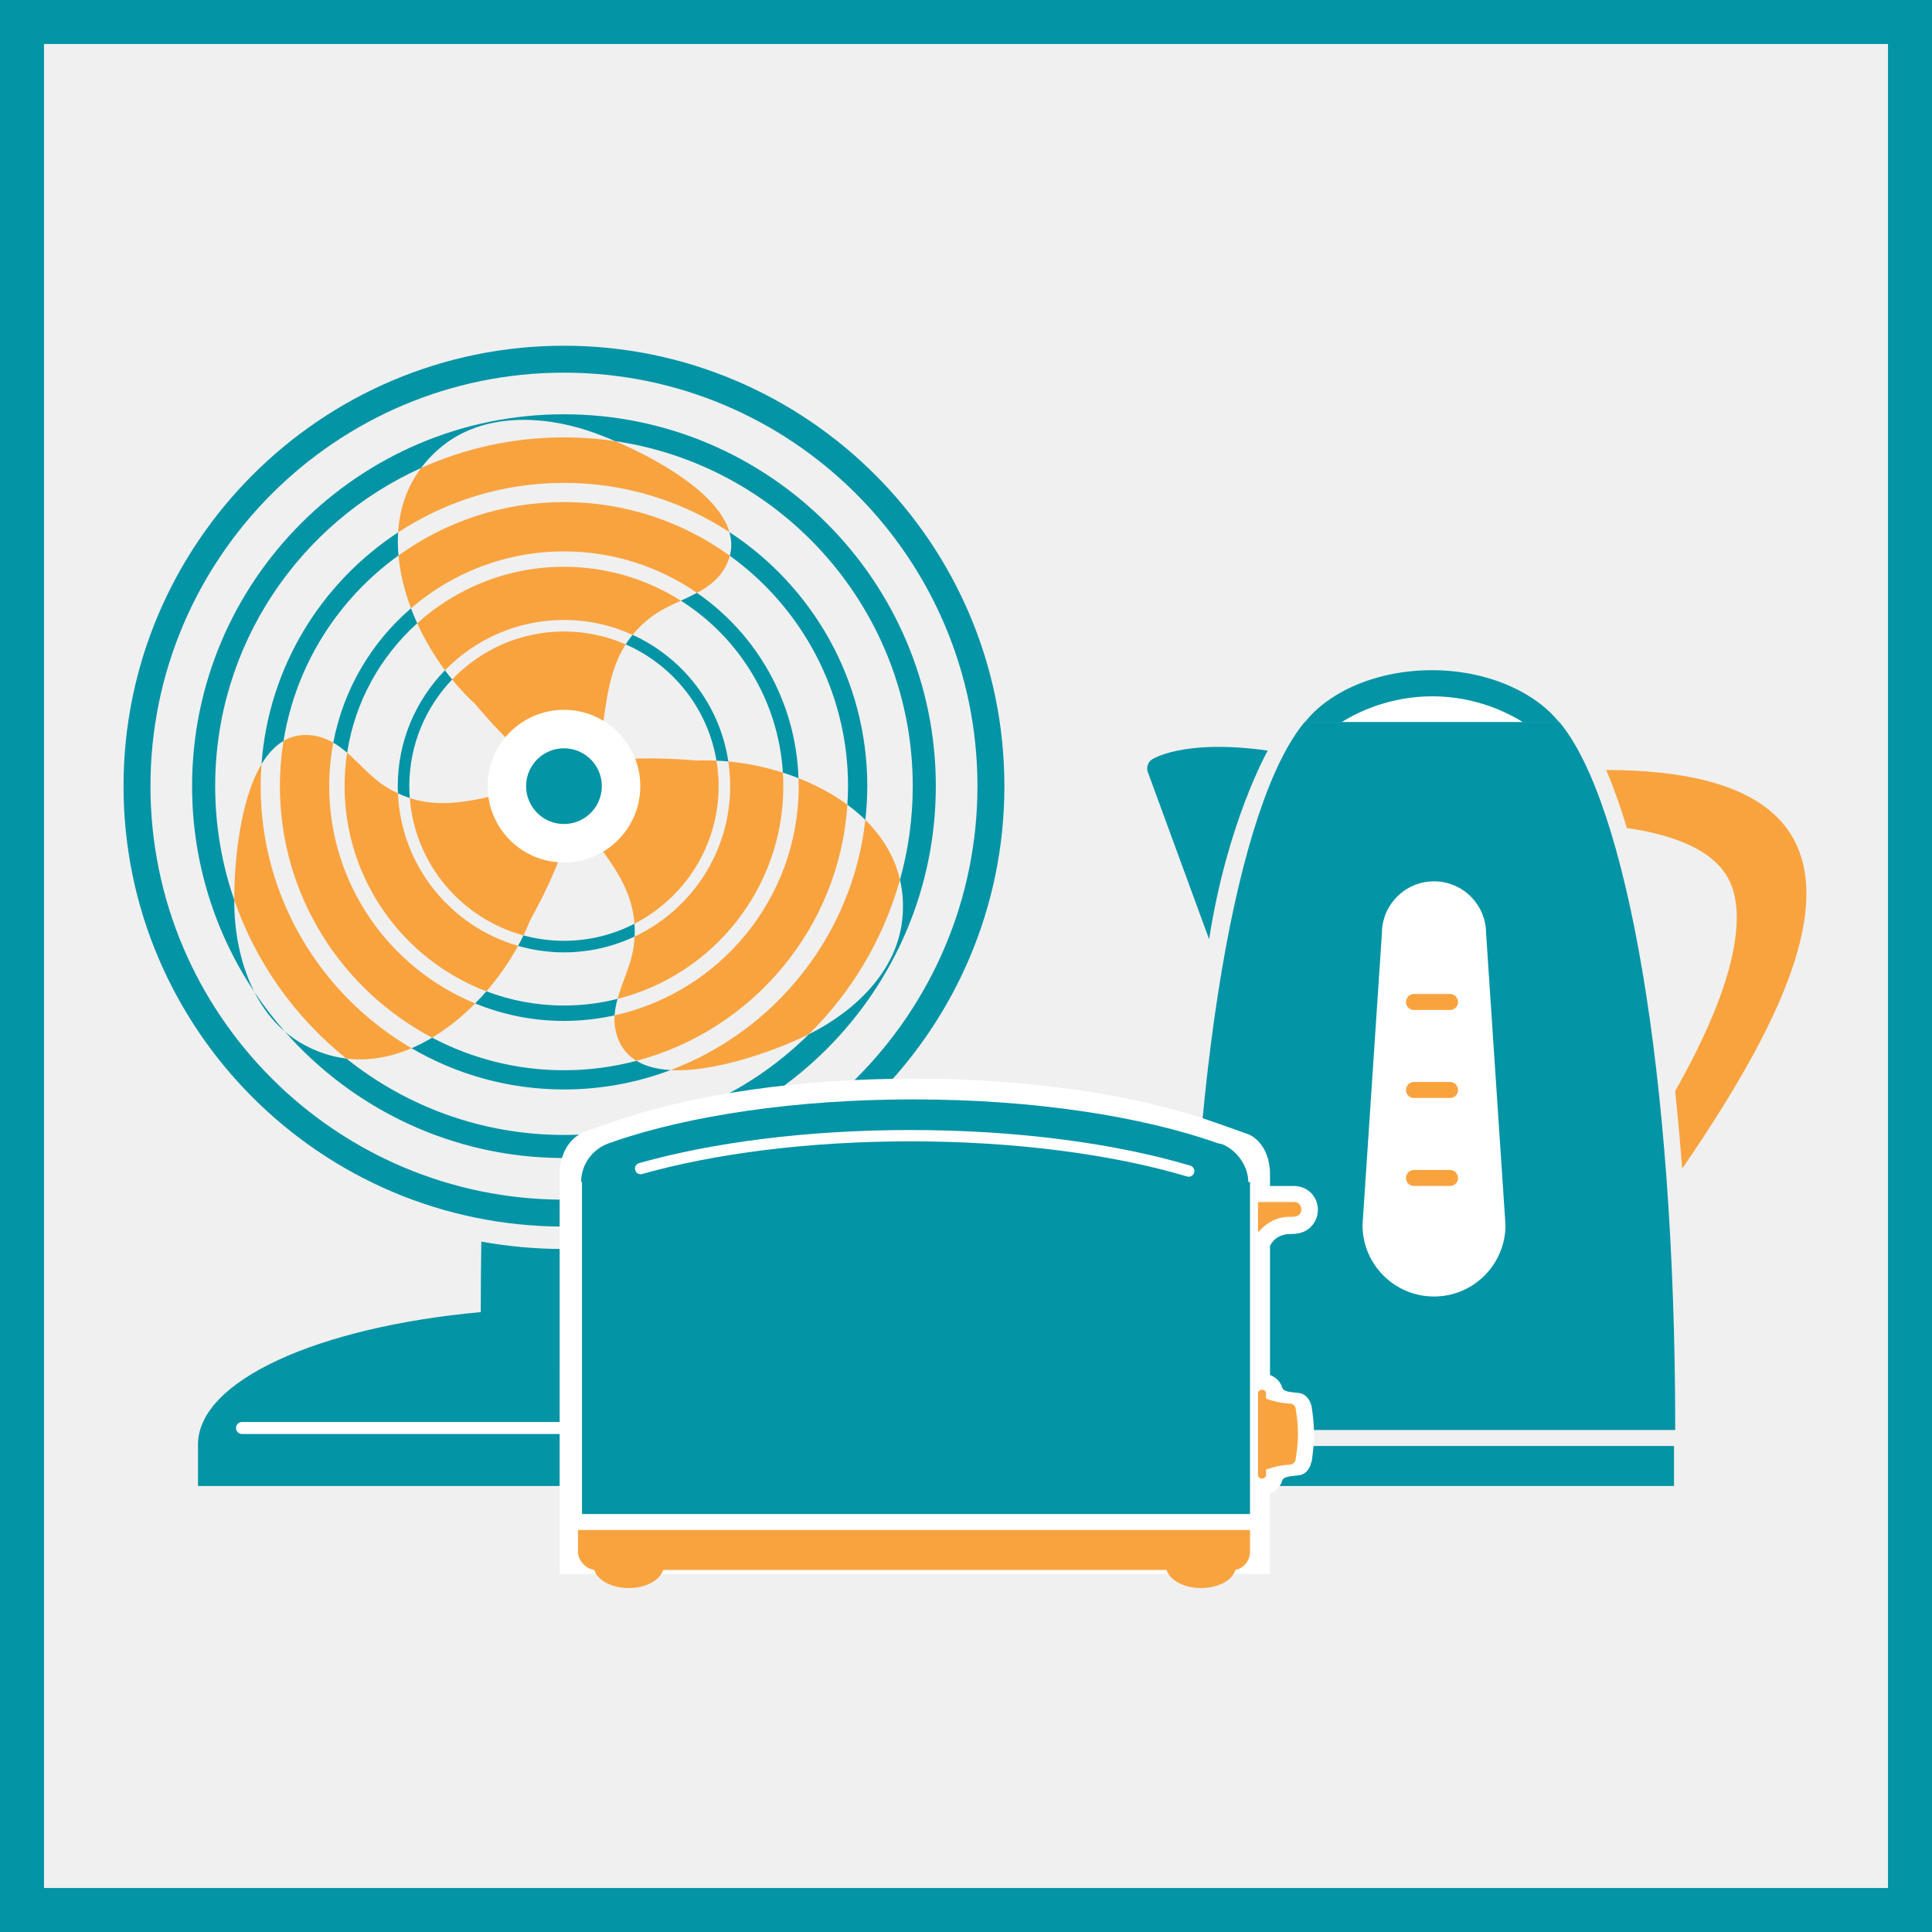
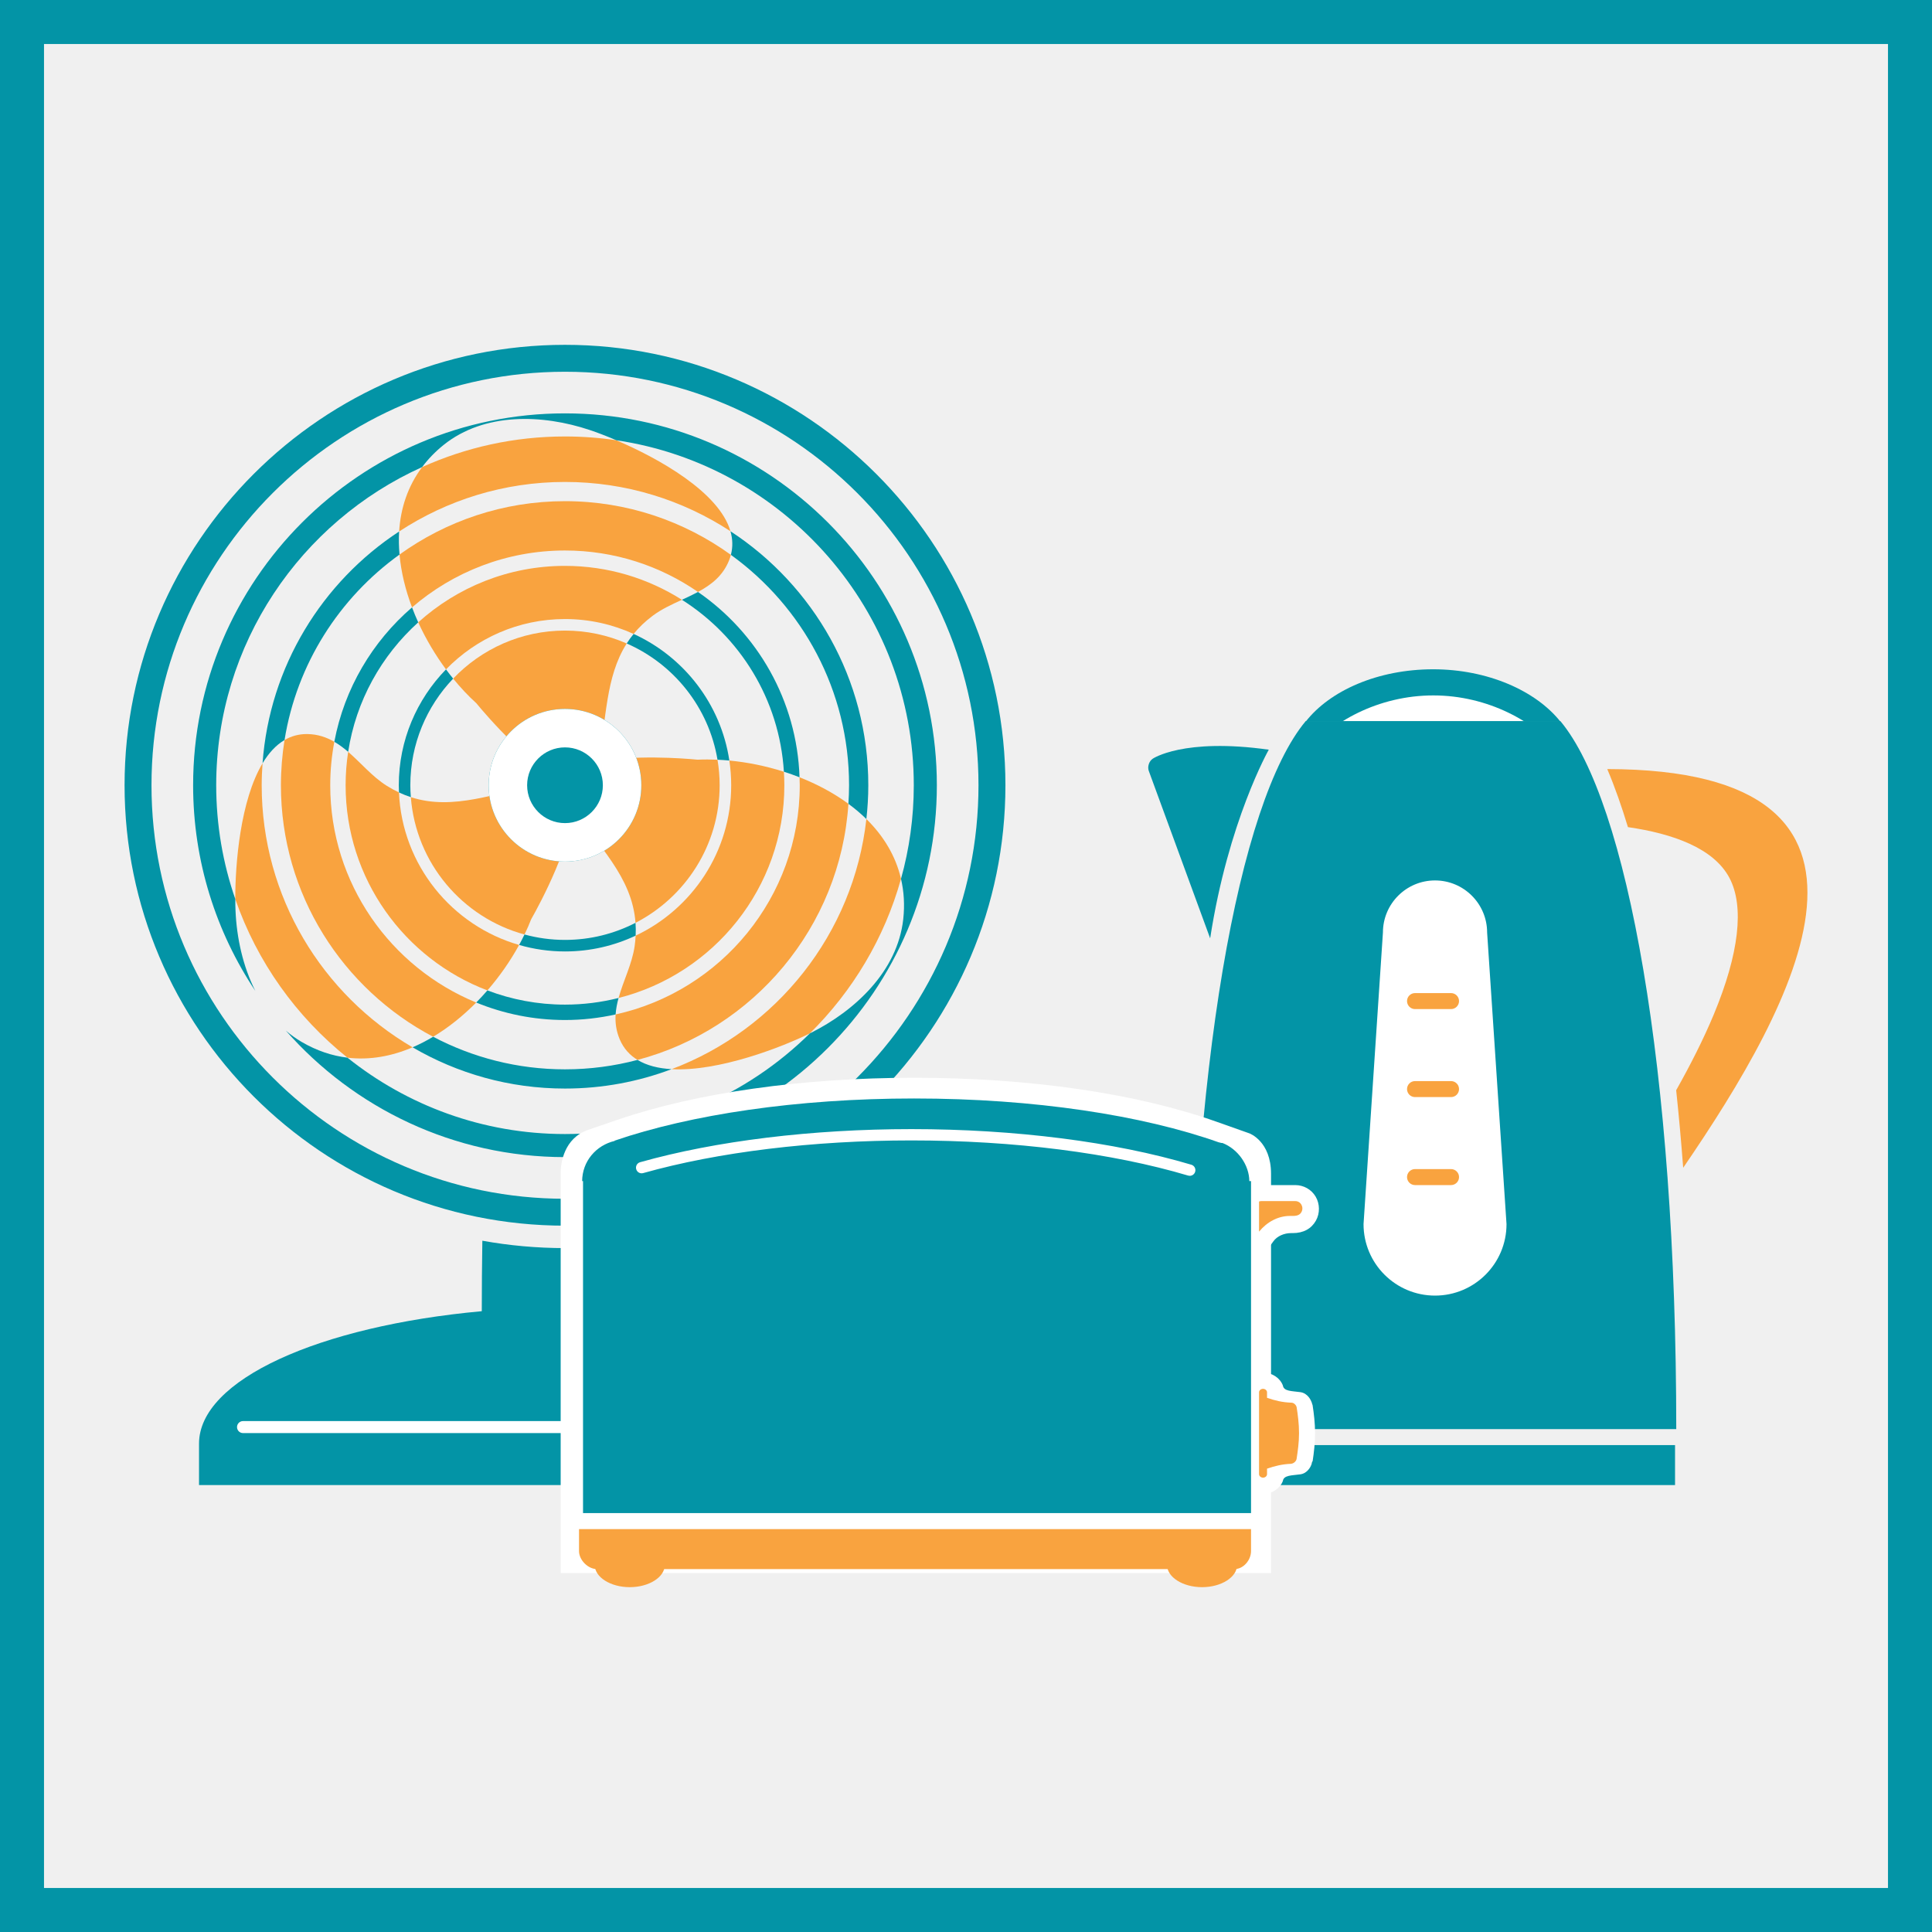
<svg xmlns="http://www.w3.org/2000/svg" version="1.1" id="Layer_1" x="0px" y="0px" width="273px" height="273px" viewBox="0 0 273 273" enable-background="new 0 0 273 273" xml:space="preserve">
  <pattern x="-293" y="-293" width="183.277" height="183.277" patternUnits="userSpaceOnUse" id="New_Pattern_Swatch_2" viewBox="0 -183.277 183.277 183.277" overflow="visible">
    <g>
      <polygon fill="none" points="0,0 183.277,0 183.277,-183.277 0,-183.277   " />
      <polygon fill="#0394A6" points="183.277,0 0,0 0,-183.277 183.277,-183.277   " />
    </g>
  </pattern>
  <pattern x="-293" y="-293" width="183.277" height="183.277" patternUnits="userSpaceOnUse" id="New_Pattern_Swatch_3" viewBox="0 -183.277 183.277 183.277" overflow="visible">
    <g>
      <polygon fill="none" points="0,0 183.277,0 183.277,-183.277 0,-183.277   " />
      <polygon fill="#F9A33F" points="183.277,0 0,0 0,-183.277 183.277,-183.277   " />
    </g>
  </pattern>
+   <path fill="url(#New_Pattern_Swatch_2)" d="M266.782,6.218v260.564H6.218V6.218H266.782 M273,0H0v273h273V0L273,0z" />
  <g>
    <g>
-       <path fill="url(#New_Pattern_Swatch_2)" d="M266.782,6.218v260.564H6.218V6.218H266.782 M273,0H0v273h273V0L273,0z" />
+       <path fill="url(#New_Pattern_Swatch_2)" d="M184.505,101.962c3.436-4.398,10.225-7.389,18.004-7.389    c7.72,0,14.521,3.045,17.979,7.389" />
+       <path fill="#FFFFFF" d="M184.56,106.446c3.437-4.398,10.196-8.18,17.975-8.18c7.721,0,14.438,3.736,17.897,8.082" />
+       <path fill="url(#New_Pattern_Swatch_2)" d="M220.487,101.894h-35.982c-9.449,11.305-16.376,49.174-16.376,100.043h68.733    C236.862,151.067,229.937,113.198,220.487,101.894z" />
+       <rect x="168.298" y="204.198" fill="url(#New_Pattern_Swatch_2)" width="68.392" height="5.65" />
+       <g>
+         <path fill="url(#New_Pattern_Swatch_2)" d="M171.001,132.593l-8.672-23.657c-0.216-0.589,0.029-1.363,0.546-1.721     c0,0,4.308-2.983,16.409-1.28C179.284,105.935,173.552,116.042,171.001,132.593z" />
+       </g>
+       <path fill="url(#New_Pattern_Swatch_3)" d="M227.112,108.673c1.08,2.549,2.051,5.326,2.921,8.203    c6.335,0.918,12.127,2.967,14.35,7.188c2.122,4.027,1.355,10.693-2.215,19.277c-1.475,3.541-3.329,7.182-5.318,10.713    c0.376,3.547,0.706,7.203,0.992,10.959C253.653,141.888,272.182,108.735,227.112,108.673z" />
+       <path fill="#FFFFFF" d="M212.877,172.972c0,5.578-4.522,10.102-10.102,10.102c-5.577,0-10.101-4.523-10.101-10.102l2.74-41.201    c0-4.064,3.295-7.361,7.36-7.361c4.066,0,7.363,3.297,7.363,7.361L212.877,172.972z" />
+       <path fill="url(#New_Pattern_Swatch_3)" d="M205.037,142.589h-5.087c-0.624,0-1.131-0.507-1.131-1.131s0.507-1.131,1.131-1.131    h5.087c0.624,0,1.131,0.507,1.131,1.131S205.661,142.589,205.037,142.589z" />
+       <path fill="url(#New_Pattern_Swatch_3)" d="M205.037,155.024h-5.087c-0.624,0-1.131-0.507-1.131-1.131s0.507-1.131,1.131-1.131    h5.087c0.624,0,1.131,0.507,1.131,1.131S205.661,155.024,205.037,155.024z" />
+       <path fill="url(#New_Pattern_Swatch_3)" d="M205.037,167.458h-5.087c-0.624,0-1.131-0.507-1.131-1.131s0.507-1.131,1.131-1.131    h5.087c0.624,0,1.131,0.507,1.131,1.131S205.661,167.458,205.037,167.458z" />
    </g>
+     <path fill="#FFFFFF" d="M181.271,209.276c0.124-0.85,1.274-0.775,2.472-0.947c1.03-0.146,1.468-1.109,1.569-1.379   c0.042-0.137,0.078-0.275,0.103-0.418l0.06-0.023c0.193-1.256,0.347-2.592,0.347-3.975v-0.043c0-1.381-0.157-2.719-0.352-3.977   l-0.038-0.063c-0.018-0.096-0.055-0.191-0.08-0.285c-0.004-0.014-0.018-0.025-0.021-0.039c-0.075-0.211-0.505-1.256-1.583-1.41   c-1.199-0.172-2.35-0.098-2.474-0.947c-0.4-1.055-1.517-1.807-2.726-1.807c-1.554,0-2.901,1.246-2.901,2.775v11.566   c0,1.531,1.348,2.777,2.901,2.777C179.756,211.083,180.871,210.331,181.271,209.276L181.271,209.276z" />
    <g>
      <g>
-         <path fill="url(#New_Pattern_Swatch_2)" d="M184.359,102.09c3.436-4.398,10.225-7.389,18.004-7.389     c7.72,0,14.521,3.045,17.979,7.389" />
-         <path fill="#FFFFFF" d="M184.414,106.574c3.437-4.398,10.196-8.18,17.975-8.18c7.721,0,14.438,3.736,17.897,8.082" />
-         <path fill="url(#New_Pattern_Swatch_2)" d="M220.342,102.021h-35.982c-9.449,11.305-16.376,49.174-16.376,100.043h68.733     C236.717,151.195,229.791,113.326,220.342,102.021z" />
-         <rect x="168.152" y="204.326" fill="url(#New_Pattern_Swatch_2)" width="68.392" height="5.65" />
        <g>
-           <path fill="url(#New_Pattern_Swatch_2)" d="M170.855,132.721l-8.672-23.657c-0.216-0.589,0.029-1.363,0.546-1.721      c0,0,4.308-2.983,16.409-1.28C179.139,106.063,173.406,116.17,170.855,132.721z" />
+           <path fill="url(#New_Pattern_Swatch_3)" d="M79.835,70.817c-8.719,0-16.789,2.803-23.38,7.543      c0.222,2.5,0.844,5.023,1.766,7.467c5.812-5.004,13.362-8.039,21.614-8.039c6.974,0,13.447,2.166,18.794,5.857      c1.868-1.008,3.516-2.273,4.396-4.471c0.104-0.258,0.186-0.516,0.252-0.771C96.678,73.638,88.583,70.817,79.835,70.817z" />
+           <path fill="url(#New_Pattern_Swatch_3)" d="M79.835,68.101c8.622,0,16.651,2.566,23.382,6.965      c-1.6-5.541-10.194-10.318-16.136-12.857c-2.365-0.352-4.784-0.535-7.246-0.535c-7.189,0-14.024,1.549-20.188,4.328      c-2.041,2.723-3.044,5.842-3.247,9.1C63.14,70.681,71.19,68.101,79.835,68.101z" />
+           <path fill="url(#New_Pattern_Swatch_3)" d="M59.097,87.942c1.08,2.367,2.424,4.617,3.924,6.645      c4.27-4.383,10.229-7.113,16.814-7.113c3.456,0,6.736,0.756,9.695,2.104c0.737-0.906,1.625-1.766,2.696-2.566      c1.241-0.932,2.691-1.596,4.134-2.258c-4.788-3.031-10.453-4.793-16.525-4.793C71.867,79.96,64.595,82.983,59.097,87.942z" />
+           <path fill="url(#New_Pattern_Swatch_3)" d="M67.301,99.362c1.624,1.98,8.04,9.365,12.626,10.965      c0.556-1.338,2.304-2.156,4.54-2.645c0.014-0.061,0.029-0.119,0.043-0.184c1.244-5.883,0.997-11.781,4.047-16.572      c-2.673-1.17-5.622-1.822-8.722-1.822c-6.211,0-11.82,2.609-15.803,6.785C65.07,97.167,66.172,98.337,67.301,99.362z" />
+           <path fill="url(#New_Pattern_Swatch_3)" d="M103.321,110.958c0,9.381-5.53,17.49-13.5,21.252      c-0.023,0.486-0.071,0.984-0.146,1.498c-0.358,2.492-1.599,4.879-2.269,7.311c13.443-3.389,23.426-15.578,23.426-30.061      c0-0.641-0.025-1.277-0.065-1.91c-2.551-0.813-5.173-1.342-7.708-1.58C103.23,108.606,103.321,109.772,103.321,110.958z" />
+           <path fill="url(#New_Pattern_Swatch_3)" d="M98.566,107.347c-2.124-0.209-9.251-0.719-14.1,0.336      c-0.675,2.879-2.41,3.387-4.54,2.645c-0.143,0.346-0.205,0.729-0.176,1.148c0.657,0.555,0.974,1.428,1.037,2.504      c3.658,5.535,8.537,9.846,9.014,16.42c7.052-3.631,11.889-10.979,11.889-19.441c0-1.229-0.107-2.434-0.305-3.607      C100.425,107.308,99.479,107.304,98.566,107.347z" />
+           <path fill="url(#New_Pattern_Swatch_3)" d="M119.884,113.583c-2.074-1.527-4.428-2.777-6.905-3.75      c0.013,0.375,0.029,0.748,0.029,1.125c0,15.836-11.155,29.105-26.019,32.387c-0.074,1.154,0.072,2.328,0.59,3.539      c0.549,1.285,1.417,2.223,2.506,2.887C106.454,145.442,118.753,131.011,119.884,113.583z" />
+           <path fill="url(#New_Pattern_Swatch_3)" d="M122.423,115.733c-1.81,16.244-12.729,29.77-27.521,35.344      c6.677,0.373,15.696-3.152,19.534-5.057c6.033-5.953,10.541-13.447,12.88-21.838      C126.555,120.896,124.802,118.073,122.423,115.733z" />
+           <path fill="url(#New_Pattern_Swatch_3)" d="M49.096,149.454c3.151,0.379,6.265-0.205,9.202-1.463      c-12.738-7.438-21.32-21.248-21.32-37.033c0-1.043,0.049-2.076,0.123-3.102c-3.131,5.23-3.868,14.16-3.854,19.186      C36.326,135.938,41.886,143.685,49.096,149.454z" />
+           <path fill="url(#New_Pattern_Swatch_3)" d="M56.376,111.976c-0.581-0.273-1.166-0.588-1.755-0.959      c-2.012-1.271-3.615-3.215-5.425-4.777c-0.236,1.539-0.359,3.115-0.359,4.719c0,13.234,8.34,24.553,20.036,28.99      c1.751-2.016,3.268-4.207,4.479-6.422C63.859,130.796,56.814,122.229,56.376,111.976z" />
+           <path fill="url(#New_Pattern_Swatch_3)" d="M74.115,132.048c0.35-0.721,0.665-1.443,0.945-2.16      c1.289-2.254,6.005-11.094,5.728-15.908c-0.05-0.072-0.099-0.145-0.146-0.217c-0.564-0.867-0.842-1.623-0.891-2.287      c-0.678-0.574-1.72-0.809-3.233-0.568c-6.485,1.023-12.353,3.719-18.465,1.734C58.767,121.968,65.354,129.671,74.115,132.048z" />
+           <path fill="url(#New_Pattern_Swatch_3)" d="M67.29,141.661c-12.088-4.959-20.627-16.848-20.627-30.703      c0-2.098,0.205-4.148,0.578-6.139c-1.105-0.643-2.336-1.07-3.793-1.094c-1.217-0.02-2.289,0.289-3.241,0.844      c-0.333,2.082-0.513,4.215-0.513,6.389c0,15.412,8.734,28.816,21.511,35.541C63.394,145.188,65.445,143.53,67.29,141.661z" />
+           <path fill="url(#New_Pattern_Swatch_2)" d="M79.835,48.726c-34.315,0-62.233,27.918-62.233,62.232      c0,34.318,27.918,62.234,62.233,62.234c34.317,0,62.236-27.916,62.236-62.234C142.071,76.644,114.152,48.726,79.835,48.726z       M79.835,169.39c-32.217,0-58.429-26.213-58.429-58.432c0-32.215,26.212-58.428,58.429-58.428      c32.22,0,58.43,26.213,58.43,58.428C138.265,143.177,112.055,169.39,79.835,169.39z" />
+           <path fill="url(#New_Pattern_Swatch_2)" d="M79.835,58.411c-28.974,0-52.546,23.574-52.546,52.547      c0,10.742,3.242,20.74,8.795,29.07c-1.773-3.494-2.639-7.527-2.804-11.344c-0.021-0.479-0.032-1.035-0.033-1.643      c-1.746-5.045-2.696-10.453-2.696-16.084c0-19.984,11.958-37.23,29.096-44.957c0.835-1.115,1.839-2.166,3.04-3.131      c5.787-4.635,13.991-4.328,20.654-2.105c0.992,0.332,2.29,0.82,3.74,1.443c23.755,3.514,42.041,24.037,42.041,48.75      c0,4.58-0.631,9.014-1.806,13.225c0.411,1.77,0.541,3.668,0.316,5.707c-0.816,7.369-6.833,12.953-13.116,16.092      c-0.024,0.014-0.054,0.027-0.08,0.039c-8.904,8.791-21.13,14.225-34.602,14.225c-11.614,0-22.306-4.043-30.739-10.791      c-2.155-0.26-4.327-0.971-6.473-2.227c-0.803-0.471-1.546-1.006-2.233-1.596c9.637,10.951,23.747,17.875,39.445,17.875      c28.976,0,52.547-23.574,52.547-52.549C132.382,81.985,108.811,58.411,79.835,58.411z" />
+           <path fill="url(#New_Pattern_Swatch_2)" d="M94.902,151.077c-1.835-0.102-3.492-0.5-4.817-1.307      c-3.273,0.865-6.708,1.332-10.25,1.332c-6.722,0-13.058-1.67-18.63-4.604c-0.945,0.566-1.916,1.066-2.907,1.492      c6.332,3.697,13.689,5.828,21.537,5.828C85.137,153.819,90.211,152.845,94.902,151.077z" />
+           <path fill="url(#New_Pattern_Swatch_2)" d="M103.277,78.403c10.107,7.297,16.699,19.166,16.699,32.555      c0,0.883-0.037,1.758-0.093,2.625c0.904,0.666,1.757,1.381,2.539,2.15c0.176-1.568,0.273-3.158,0.273-4.775      c0-15.01-7.763-28.234-19.479-35.893C103.529,76.153,103.578,77.269,103.277,78.403z" />
+           <path fill="url(#New_Pattern_Swatch_2)" d="M40.207,104.569c1.73-10.76,7.752-20.1,16.248-26.209      c-0.097-1.096-0.122-2.186-0.056-3.26c-10.871,7.129-18.313,19.061-19.299,32.756C37.95,106.438,38.974,105.292,40.207,104.569z      " />
+           <path fill="url(#New_Pattern_Swatch_2)" d="M59.097,87.942c-0.317-0.695-0.607-1.402-0.876-2.115      c-5.591,4.814-9.562,11.455-10.979,18.992c0.692,0.402,1.336,0.887,1.955,1.42C50.302,99.024,53.908,92.622,59.097,87.942z" />
+           <path fill="url(#New_Pattern_Swatch_2)" d="M79.835,141.958c-3.857,0-7.552-0.715-10.962-2.01      c-0.508,0.586-1.036,1.16-1.583,1.713c3.873,1.588,8.108,2.471,12.545,2.471c2.458,0,4.85-0.277,7.154-0.787      c0.053-0.783,0.206-1.557,0.418-2.326C84.981,141.628,82.446,141.958,79.835,141.958z" />
+           <path fill="url(#New_Pattern_Swatch_2)" d="M98.629,83.646c-0.733,0.393-1.499,0.752-2.269,1.107      c8.181,5.178,13.784,14.072,14.407,24.295c0.745,0.238,1.485,0.5,2.211,0.785C112.614,98.979,107.018,89.433,98.629,83.646z" />
+           <path fill="url(#New_Pattern_Swatch_2)" d="M89.802,130.399c-2.991,1.539-6.379,2.414-9.967,2.414      c-1.979,0-3.896-0.27-5.72-0.766c-0.239,0.494-0.494,0.986-0.763,1.479c2.061,0.594,4.234,0.918,6.482,0.918      c3.57,0,6.955-0.805,9.986-2.234C89.853,131.587,89.845,130.983,89.802,130.399z" />
+           <path fill="url(#New_Pattern_Swatch_2)" d="M56.376,111.976c0.562,0.262,1.12,0.486,1.677,0.666      c-0.043-0.555-0.072-1.115-0.072-1.684c0-5.838,2.307-11.145,6.052-15.068c-0.346-0.424-0.683-0.857-1.012-1.303      c-4.123,4.234-6.67,10.01-6.67,16.371C56.351,111.3,56.36,111.638,56.376,111.976z" />
+           <path fill="url(#New_Pattern_Swatch_2)" d="M101.386,107.351c0.553,0.025,1.11,0.064,1.674,0.117      c-1.194-7.98-6.421-14.654-13.529-17.891c-0.359,0.439-0.68,0.889-0.974,1.35C95.218,93.837,100.155,99.974,101.386,107.351z" />
        </g>
-         <path fill="url(#New_Pattern_Swatch_3)" d="M226.967,108.801c1.08,2.549,2.051,5.326,2.921,8.203     c6.335,0.918,12.127,2.967,14.35,7.188c2.122,4.027,1.355,10.693-2.215,19.277c-1.475,3.541-3.329,7.182-5.318,10.713     c0.376,3.547,0.706,7.203,0.992,10.959C253.508,142.016,272.036,108.863,226.967,108.801z" />
-         <path fill="#FFFFFF" d="M212.731,173.1c0,5.578-4.522,10.102-10.102,10.102c-5.577,0-10.101-4.523-10.101-10.102l2.74-41.201     c0-4.064,3.295-7.361,7.36-7.361c4.066,0,7.363,3.297,7.363,7.361L212.731,173.1z" />
-         <line fill="none" stroke="url(#New_Pattern_Swatch_3)" stroke-width="2.261" stroke-linecap="round" stroke-miterlimit="10" x1="199.805" y1="141.586" x2="204.892" y2="141.586" />
-         <line fill="none" stroke="url(#New_Pattern_Swatch_3)" stroke-width="2.261" stroke-linecap="round" stroke-miterlimit="10" x1="199.805" y1="154.021" x2="204.892" y2="154.021" />
-         <line fill="none" stroke="url(#New_Pattern_Swatch_3)" stroke-width="2.261" stroke-linecap="round" stroke-miterlimit="10" x1="199.805" y1="166.455" x2="204.892" y2="166.455" />
+         <g>
+           <circle fill="url(#New_Pattern_Swatch_2)" cx="79.836" cy="110.958" r="10.786" />
+           <path fill="#FFFFFF" d="M79.835,105.608c2.951,0,5.352,2.399,5.352,5.35c0,2.951-2.4,5.352-5.352,5.352      c-2.95,0-5.35-2.4-5.35-5.352C74.485,108.008,76.885,105.608,79.835,105.608 M79.835,100.173      c-5.956,0-10.785,4.83-10.785,10.785c0,5.957,4.829,10.787,10.785,10.787c5.958,0,10.787-4.83,10.787-10.787      C90.622,105.003,85.793,100.173,79.835,100.173L79.835,100.173z" />
+         </g>
      </g>
-       <path fill="#FFFFFF" d="M181.125,209.404c0.124-0.85,1.274-0.775,2.472-0.947c1.03-0.146,1.468-1.109,1.569-1.379    c0.042-0.137,0.078-0.275,0.103-0.418l0.06-0.023c0.193-1.256,0.347-2.592,0.347-3.975v-0.043c0-1.381-0.157-2.719-0.352-3.977    l-0.038-0.063c-0.018-0.096-0.055-0.191-0.08-0.285c-0.004-0.014-0.018-0.025-0.021-0.039c-0.075-0.211-0.505-1.256-1.583-1.41    c-1.199-0.172-2.35-0.098-2.474-0.947c-0.4-1.055-1.517-1.807-2.726-1.807c-1.554,0-2.901,1.246-2.901,2.775v11.566    c0,1.531,1.348,2.777,2.901,2.777C179.61,211.211,180.726,210.459,181.125,209.404L181.125,209.404z" />
-       <g>
-         <g>
-           <g>
-             <path fill="url(#New_Pattern_Swatch_3)" d="M79.689,77.916c6.974,0,13.447,2.166,18.794,5.857       c1.868-1.008,3.516-2.273,4.396-4.471c0.104-0.258,0.186-0.516,0.252-0.771c-6.6-4.766-14.694-7.586-23.442-7.586       c-8.719,0-16.789,2.803-23.38,7.543c0.222,2.5,0.844,5.023,1.766,7.467C63.887,80.951,71.438,77.916,79.689,77.916z" />
-             <path fill="url(#New_Pattern_Swatch_3)" d="M79.689,68.229c8.622,0,16.651,2.566,23.382,6.965       c-1.6-5.541-10.194-10.318-16.136-12.857c-2.365-0.352-4.784-0.535-7.246-0.535c-7.189,0-14.024,1.549-20.188,4.328       c-2.041,2.723-3.044,5.842-3.247,9.1C62.994,70.809,71.045,68.229,79.689,68.229z" />
-             <path fill="url(#New_Pattern_Swatch_3)" d="M58.951,88.07c1.08,2.367,2.424,4.617,3.924,6.645       c4.27-4.383,10.229-7.113,16.814-7.113c3.456,0,6.736,0.756,9.695,2.104c0.737-0.906,1.625-1.766,2.696-2.566       c1.241-0.932,2.691-1.596,4.134-2.258c-4.788-3.031-10.453-4.793-16.525-4.793C71.722,80.088,64.449,83.111,58.951,88.07z" />
-             <path fill="url(#New_Pattern_Swatch_3)" d="M67.155,99.49c1.624,1.98,8.04,9.365,12.626,10.965       c0.556-1.338,2.304-2.156,4.54-2.645c0.014-0.061,0.029-0.119,0.043-0.184c1.244-5.883,0.997-11.781,4.047-16.572       c-2.673-1.17-5.622-1.822-8.722-1.822c-6.211,0-11.82,2.609-15.803,6.785C64.925,97.295,66.026,98.465,67.155,99.49z" />
-             <path fill="url(#New_Pattern_Swatch_3)" d="M103.176,111.086c0,9.381-5.53,17.49-13.5,21.252       c-0.023,0.486-0.071,0.984-0.146,1.498c-0.358,2.492-1.599,4.879-2.269,7.311c13.443-3.389,23.426-15.578,23.426-30.061       c0-0.641-0.025-1.277-0.065-1.91c-2.551-0.813-5.173-1.342-7.708-1.58C103.085,108.734,103.176,109.9,103.176,111.086z" />
-             <path fill="url(#New_Pattern_Swatch_3)" d="M98.421,107.475c-2.124-0.209-9.251-0.719-14.1,0.336       c-0.675,2.879-2.41,3.387-4.54,2.645c-0.143,0.346-0.205,0.729-0.176,1.148c0.657,0.555,0.974,1.428,1.037,2.504       c3.658,5.535,8.537,9.846,9.014,16.42c7.052-3.631,11.889-10.979,11.889-19.441c0-1.229-0.107-2.434-0.305-3.607       C100.279,107.436,99.334,107.432,98.421,107.475z" />
-             <path fill="url(#New_Pattern_Swatch_3)" d="M119.738,113.711c-2.074-1.527-4.428-2.777-6.905-3.75       c0.013,0.375,0.029,0.748,0.029,1.125c0,15.836-11.155,29.105-26.019,32.387c-0.074,1.154,0.072,2.328,0.59,3.539       c0.549,1.285,1.417,2.223,2.506,2.887C106.309,145.57,118.607,131.139,119.738,113.711z" />
-             <path fill="url(#New_Pattern_Swatch_3)" d="M122.277,115.861c-1.81,16.244-12.729,29.77-27.521,35.344       c6.677,0.373,15.696-3.152,19.534-5.057c6.033-5.953,10.541-13.447,12.88-21.838       C126.409,121.023,124.656,118.201,122.277,115.861z" />
-             <path fill="url(#New_Pattern_Swatch_3)" d="M48.95,149.582c3.151,0.379,6.265-0.205,9.202-1.463       c-12.738-7.438-21.32-21.248-21.32-37.033c0-1.043,0.049-2.076,0.123-3.102c-3.131,5.23-3.868,14.16-3.854,19.186       C36.181,136.066,41.74,143.813,48.95,149.582z" />
-             <path fill="url(#New_Pattern_Swatch_3)" d="M56.23,112.104c-0.581-0.273-1.166-0.588-1.755-0.959       c-2.012-1.271-3.615-3.215-5.425-4.777c-0.236,1.539-0.359,3.115-0.359,4.719c0,13.234,8.34,24.553,20.036,28.99       c1.751-2.016,3.268-4.207,4.479-6.422C63.714,130.924,56.669,122.357,56.23,112.104z" />
-             <path fill="url(#New_Pattern_Swatch_2)" d="M40.244,145.76c-1.556-1.766-2.995-3.637-4.306-5.604       C37.019,142.283,38.433,144.211,40.244,145.76z" />
-             <path fill="url(#New_Pattern_Swatch_3)" d="M73.97,132.176c0.35-0.721,0.665-1.443,0.945-2.16       c1.289-2.254,6.005-11.094,5.728-15.908c-0.05-0.072-0.099-0.145-0.146-0.217c-0.564-0.867-0.842-1.623-0.891-2.287       c-0.678-0.574-1.72-0.809-3.233-0.568c-6.485,1.023-12.353,3.719-18.465,1.734C58.621,122.096,65.209,129.799,73.97,132.176z" />
-             <path fill="url(#New_Pattern_Swatch_3)" d="M67.145,141.789c-12.088-4.959-20.627-16.848-20.627-30.703       c0-2.098,0.205-4.148,0.578-6.139c-1.105-0.643-2.336-1.07-3.793-1.094c-1.217-0.02-2.289,0.289-3.241,0.844       c-0.333,2.082-0.513,4.215-0.513,6.389c0,15.412,8.734,28.816,21.511,35.541C63.248,145.316,65.3,143.658,67.145,141.789z" />
-             <path fill="url(#New_Pattern_Swatch_2)" d="M79.689,48.854c-34.315,0-62.233,27.918-62.233,62.232       c0,34.318,27.918,62.234,62.233,62.234c34.317,0,62.236-27.916,62.236-62.234C141.926,76.771,114.007,48.854,79.689,48.854z        M79.689,169.518c-32.217,0-58.429-26.213-58.429-58.432c0-32.215,26.212-58.428,58.429-58.428       c32.22,0,58.43,26.213,58.43,58.428C138.119,143.305,111.909,169.518,79.689,169.518z" />
-             <path fill="url(#New_Pattern_Swatch_2)" d="M79.689,58.539c-28.974,0-52.546,23.574-52.546,52.547       c0,10.742,3.242,20.74,8.795,29.07c-1.773-3.494-2.639-7.527-2.804-11.344c-0.021-0.479-0.032-1.035-0.033-1.643       c-1.746-5.045-2.696-10.453-2.696-16.084c0-19.984,11.958-37.23,29.096-44.957c0.835-1.115,1.839-2.166,3.04-3.131       c5.787-4.635,13.991-4.328,20.654-2.105c0.992,0.332,2.29,0.82,3.74,1.443c23.755,3.514,42.041,24.037,42.041,48.75       c0,4.58-0.631,9.014-1.806,13.225c0.411,1.77,0.541,3.668,0.316,5.707c-0.816,7.369-6.833,12.953-13.116,16.092       c-0.024,0.014-0.054,0.027-0.08,0.039c-8.904,8.791-21.13,14.225-34.602,14.225c-11.614,0-22.306-4.043-30.739-10.791       c-2.155-0.26-4.327-0.971-6.473-2.227c-0.803-0.471-1.546-1.006-2.233-1.596c9.637,10.951,23.747,17.875,39.445,17.875       c28.976,0,52.547-23.574,52.547-52.549C132.236,82.113,108.665,58.539,79.689,58.539z" />
-             <path fill="url(#New_Pattern_Swatch_2)" d="M94.757,151.205c-1.835-0.102-3.492-0.5-4.817-1.307       c-3.273,0.865-6.708,1.332-10.25,1.332c-6.722,0-13.058-1.67-18.63-4.604c-0.945,0.566-1.916,1.066-2.907,1.492       c6.332,3.697,13.689,5.828,21.537,5.828C84.991,153.947,90.065,152.973,94.757,151.205z" />
-             <path fill="url(#New_Pattern_Swatch_2)" d="M103.132,78.531c10.107,7.297,16.699,19.166,16.699,32.555       c0,0.883-0.037,1.758-0.093,2.625c0.904,0.666,1.757,1.381,2.539,2.15c0.176-1.568,0.273-3.158,0.273-4.775       c0-15.01-7.763-28.234-19.479-35.893C103.384,76.281,103.433,77.396,103.132,78.531z" />
-             <path fill="url(#New_Pattern_Swatch_2)" d="M40.062,104.697c1.73-10.76,7.752-20.1,16.248-26.209       c-0.097-1.096-0.122-2.186-0.056-3.26c-10.871,7.129-18.313,19.061-19.299,32.756C37.805,106.566,38.828,105.42,40.062,104.697       z" />
-             <path fill="url(#New_Pattern_Swatch_2)" d="M58.951,88.07c-0.317-0.695-0.607-1.402-0.876-2.115       c-5.591,4.814-9.562,11.455-10.979,18.992c0.692,0.402,1.336,0.887,1.955,1.42C50.156,99.152,53.763,92.75,58.951,88.07z" />
-             <path fill="url(#New_Pattern_Swatch_2)" d="M79.689,142.086c-3.857,0-7.552-0.715-10.962-2.01       c-0.508,0.586-1.036,1.16-1.583,1.713c3.873,1.588,8.108,2.471,12.545,2.471c2.458,0,4.85-0.277,7.154-0.787       c0.053-0.783,0.206-1.557,0.418-2.326C84.836,141.756,82.301,142.086,79.689,142.086z" />
-             <path fill="url(#New_Pattern_Swatch_2)" d="M98.483,83.773c-0.733,0.393-1.499,0.752-2.269,1.107       c8.181,5.178,13.784,14.072,14.407,24.295c0.745,0.238,1.485,0.5,2.211,0.785C112.469,99.107,106.872,89.561,98.483,83.773z" />
-             <path fill="url(#New_Pattern_Swatch_2)" d="M89.656,130.527c-2.991,1.539-6.379,2.414-9.967,2.414       c-1.979,0-3.896-0.27-5.72-0.766c-0.239,0.494-0.494,0.986-0.763,1.479c2.061,0.594,4.234,0.918,6.482,0.918       c3.57,0,6.955-0.805,9.986-2.234C89.707,131.715,89.699,131.111,89.656,130.527z" />
-             <path fill="url(#New_Pattern_Swatch_2)" d="M56.23,112.104c0.562,0.262,1.12,0.486,1.677,0.666       c-0.043-0.555-0.072-1.115-0.072-1.684c0-5.838,2.307-11.145,6.052-15.068c-0.346-0.424-0.683-0.857-1.012-1.303       c-4.123,4.234-6.67,10.01-6.67,16.371C56.205,111.428,56.215,111.766,56.23,112.104z" />
-             <path fill="url(#New_Pattern_Swatch_2)" d="M101.24,107.479c0.553,0.025,1.11,0.064,1.674,0.117       c-1.194-7.98-6.421-14.654-13.529-17.891c-0.359,0.439-0.68,0.889-0.974,1.35C95.072,93.965,100.01,100.102,101.24,107.479z" />
-           </g>
-           <g>
-             <path fill="url(#New_Pattern_Swatch_2)" d="M79.689,119.155c-4.448,0-8.067-3.62-8.067-8.069c0-4.448,3.619-8.067,8.067-8.067       c4.449,0,8.069,3.619,8.069,8.067C87.759,115.535,84.139,119.155,79.689,119.155z" />
-             <path fill="#FFFFFF" d="M79.689,105.736c2.951,0,5.352,2.399,5.352,5.35c0,2.951-2.4,5.352-5.352,5.352       c-2.95,0-5.35-2.4-5.35-5.352C74.34,108.136,76.739,105.736,79.689,105.736 M79.689,100.301       c-5.956,0-10.785,4.83-10.785,10.785c0,5.957,4.829,10.787,10.785,10.787c5.958,0,10.787-4.83,10.787-10.787       C90.477,105.131,85.647,100.301,79.689,100.301L79.689,100.301z" />
-           </g>
-         </g>
-         <path fill="url(#New_Pattern_Swatch_2)" d="M93.643,185.406c-0.006-3.51-0.072-6.971-0.134-10.377     c-4.444,0.955-9.071,1.461-13.802,1.461c-3.989,0-7.902-0.359-11.694-1.043c-0.056,3.271-0.074,6.594-0.08,9.959     c-22.958,2.094-39.955,9.678-39.955,18.713v5.857h105.697v-5.857C133.675,195.084,116.601,187.5,93.643,185.406z" />
-         <line fill="none" stroke="#FFFFFF" stroke-width="1.696" stroke-linecap="round" stroke-miterlimit="10" x1="34.195" y1="201.781" x2="126.892" y2="201.781" />
-       </g>
-       <path fill="#FFFFFF" d="M179.457,165.99c0-4.602-3.045-5.707-3.049-5.709l-4.67-1.654c-11.277-4.002-26.444-6.207-42.698-6.207    c-15.849,0-30.746,2.111-41.944,5.947l-4.135,1.416c-3.459,1.188-3.846,4.771-3.88,5.875l-0.002,56.754h100.378v-53.285v-3.135    V165.99z" />
-       <g>
-         <path fill="url(#New_Pattern_Swatch_3)" d="M81.674,216.195v3.115c0,1.262,1.271,2.537,2.533,2.537h90.095     c1.261,0,2.329-1.275,2.329-2.537v-3.115H81.674z" />
-         <path fill="url(#New_Pattern_Swatch_3)" d="M93.786,221.281c0,1.697-2.214,3.121-4.946,3.121c-2.733,0-4.946-1.424-4.946-3.121     H93.786z" />
-         <path fill="url(#New_Pattern_Swatch_3)" d="M174.657,221.281c0,1.697-2.215,3.121-4.946,3.121c-2.732,0-4.945-1.424-4.945-3.121     H174.657z" />
-       </g>
-       <path fill="#FFFFFF" d="M175.5,170.021c0-0.867,0.467-1.422,0.716-1.695c0.44-0.488,1.2-0.74,1.869-0.74h4.797    c1.177,0,2.28,0.609,2.882,1.635c0.6,1.023,0.614,2.355,0.038,3.381c-0.638,1.135-1.743,1.768-3.286,1.768h-0.243    c-0.927,0-1.958,0.404-2.493,1.172l-4.279,5.893V170.021z" />
-       <path fill="url(#New_Pattern_Swatch_3)" d="M182.882,169.848c-1.105,0-2.21,0-3.316,0c-0.494,0-0.987,0-1.48,0    c-0.087,0-0.323,0.016-0.323,0.1c0,0.23,0,0.463,0,0.697c0,1.172,0,2.348,0,3.52c1.131-1.377,2.695-2.221,4.376-2.221    c0.567,0,1.273,0.066,1.606-0.527C184.136,170.719,183.68,169.848,182.882,169.848z" />
-       <path fill="url(#New_Pattern_Swatch_3)" d="M183.413,202.648c0,0,0-0.004,0-0.006c0-1.311-0.163-2.547-0.334-3.65    c-0.06-0.322-0.381-0.641-0.714-0.66c0,0-0.08,0-0.08-0.002c-1.221-0.049-2.263-0.293-3.393-0.684v-0.779    c0-0.273-0.269-0.494-0.566-0.494c-0.296,0-0.564,0.221-0.564,0.494v11.566c0,0.275,0.269,0.494,0.564,0.494    c0.298,0,0.566-0.219,0.566-0.494v-0.779c1.13-0.389,2.158-0.635,3.382-0.684c-0.002-0.004,0.026-0.006,0.024-0.01    c0.338-0.02,0.715-0.346,0.768-0.674l0,0c0.169-1.096,0.347-2.326,0.347-3.625C183.413,202.656,183.413,202.652,183.413,202.648z" />
-       <path fill="url(#New_Pattern_Swatch_2)" d="M176.631,213.934v-27.238v-4.404v-15.27h-0.239c-0.025-2.26-1.593-4.523-3.797-5.385    c-0.058-0.02-0.115,0.016-0.172-0.006c-0.114-0.041-0.228-0.053-0.344-0.086c0.001-0.004,0.003,0.008,0.005,0.004    c-10.766-3.82-26.073-6.201-43.058-6.201c-16.606,0-31.604,2.287-42.327,5.959c0.008,0.012,0.018,0.025,0.024,0.035    c-2.641,0.617-4.609,2.889-4.609,5.717c0,0.02,0.001-0.037,0.001-0.037h0.124v15.27v4.605v27.037H176.631z" />
-       <path fill="none" stroke="#FFFFFF" stroke-width="1.598" stroke-linecap="round" stroke-miterlimit="10" d="M86.332,166.467" />
-       <path fill="none" stroke="#FFFFFF" stroke-width="1.598" stroke-linecap="round" stroke-miterlimit="10" d="M167.972,165.477    c-10.439-3.109-24.225-5-39.337-5c-14.53,0-27.83,1.748-38.112,4.646" />
-       <path fill="none" stroke="#FFFFFF" stroke-width="1.598" stroke-linecap="round" stroke-miterlimit="10" d="M171.686,166.695" />
+       <path fill="url(#New_Pattern_Swatch_2)" d="M93.788,185.278c-0.006-3.51-0.072-6.971-0.134-10.377    c-4.444,0.955-9.071,1.461-13.802,1.461c-3.989,0-7.902-0.359-11.694-1.043c-0.056,3.271-0.074,6.594-0.08,9.959    c-22.958,2.094-39.955,9.678-39.955,18.713v5.857H133.82v-5.857C133.82,194.956,116.746,187.372,93.788,185.278z" />
+       <path fill="#FFFFFF" d="M127.037,202.501H34.341c-0.468,0-0.848-0.38-0.848-0.848s0.38-0.848,0.848-0.848h92.696    c0.468,0,0.848,0.38,0.848,0.848S127.505,202.501,127.037,202.501z" />
    </g>
+     <path fill="#FFFFFF" d="M179.603,165.862c0-4.602-3.045-5.707-3.049-5.709l-4.67-1.654c-11.277-4.002-26.444-6.207-42.698-6.207   c-15.849,0-30.746,2.111-41.944,5.947l-4.135,1.416c-3.459,1.188-3.846,4.771-3.88,5.875l-0.002,56.754h100.378v-53.285v-3.135   V165.862z" />
+     <g>
+       <path fill="url(#New_Pattern_Swatch_3)" d="M81.819,216.067v3.115c0,1.262,1.271,2.537,2.533,2.537h90.095    c1.261,0,2.329-1.275,2.329-2.537v-3.115H81.819z" />
+       <path fill="url(#New_Pattern_Swatch_3)" d="M93.932,221.153c0,1.697-2.214,3.121-4.946,3.121c-2.733,0-4.946-1.424-4.946-3.121    H93.932z" />
+       <path fill="url(#New_Pattern_Swatch_3)" d="M174.803,221.153c0,1.697-2.215,3.121-4.946,3.121c-2.732,0-4.945-1.424-4.945-3.121    H174.803z" />
+     </g>
+     <path fill="#FFFFFF" d="M175.646,169.894c0-0.867,0.467-1.422,0.716-1.695c0.44-0.488,1.2-0.74,1.869-0.74h4.797   c1.177,0,2.28,0.609,2.882,1.635c0.6,1.023,0.614,2.355,0.038,3.381c-0.638,1.135-1.743,1.768-3.286,1.768h-0.243   c-0.927,0-1.958,0.404-2.493,1.172l-4.279,5.893V169.894z" />
+     <path fill="url(#New_Pattern_Swatch_3)" d="M183.027,169.72c-1.105,0-2.21,0-3.316,0c-0.494,0-0.987,0-1.48,0   c-0.087,0-0.323,0.016-0.323,0.1c0,0.23,0,0.463,0,0.697c0,1.172,0,2.348,0,3.52c1.131-1.377,2.695-2.221,4.376-2.221   c0.567,0,1.273,0.066,1.606-0.527C184.281,170.591,183.825,169.72,183.027,169.72z" />
+     <path fill="url(#New_Pattern_Swatch_3)" d="M183.559,202.521c0,0,0-0.004,0-0.006c0-1.311-0.163-2.547-0.334-3.65   c-0.06-0.322-0.381-0.641-0.714-0.66c0,0-0.08,0-0.08-0.002c-1.221-0.049-2.263-0.293-3.393-0.684v-0.779   c0-0.273-0.269-0.494-0.566-0.494c-0.296,0-0.564,0.221-0.564,0.494v11.566c0,0.275,0.269,0.494,0.564,0.494   c0.298,0,0.566-0.219,0.566-0.494v-0.779c1.13-0.389,2.158-0.635,3.382-0.684c-0.002-0.004,0.026-0.006,0.024-0.01   c0.338-0.02,0.715-0.346,0.768-0.674l0,0c0.169-1.096,0.347-2.326,0.347-3.625C183.559,202.528,183.559,202.524,183.559,202.521z" />
+     <path fill="url(#New_Pattern_Swatch_2)" d="M176.776,213.806v-27.238v-4.404v-15.27h-0.239c-0.025-2.26-1.593-4.523-3.797-5.385   c-0.058-0.02-0.115,0.016-0.172-0.006c-0.114-0.041-0.228-0.053-0.344-0.086c0.001-0.004,0.003,0.008,0.005,0.004   c-10.766-3.82-26.073-6.201-43.058-6.201c-16.606,0-31.604,2.287-42.327,5.959c0.008,0.012,0.018,0.025,0.024,0.035   c-2.641,0.617-4.609,2.889-4.609,5.717c0,0.02,0.001-0.037,0.001-0.037h0.124v15.27v4.605v27.037H176.776z" />
+     <path fill="none" stroke="#FFFFFF" stroke-width="1.598" stroke-linecap="round" stroke-miterlimit="10" d="M86.478,166.339" />
+     <path fill="#FFFFFF" d="M168.117,166.147c-0.075,0-0.152-0.011-0.229-0.033c-10.753-3.203-24.642-4.967-39.108-4.967   c-13.876,0-27.335,1.64-37.896,4.616c-0.426,0.123-0.866-0.127-0.985-0.552c-0.12-0.425,0.127-0.866,0.552-0.985   c10.698-3.017,24.311-4.677,38.329-4.677c14.616,0,28.668,1.787,39.565,5.033c0.423,0.126,0.663,0.57,0.537,0.994   C168.779,165.924,168.462,166.147,168.117,166.147z" />
+     <path fill="none" stroke="#FFFFFF" stroke-width="1.598" stroke-linecap="round" stroke-miterlimit="10" d="M171.831,166.567" />
  </g>
</svg>
